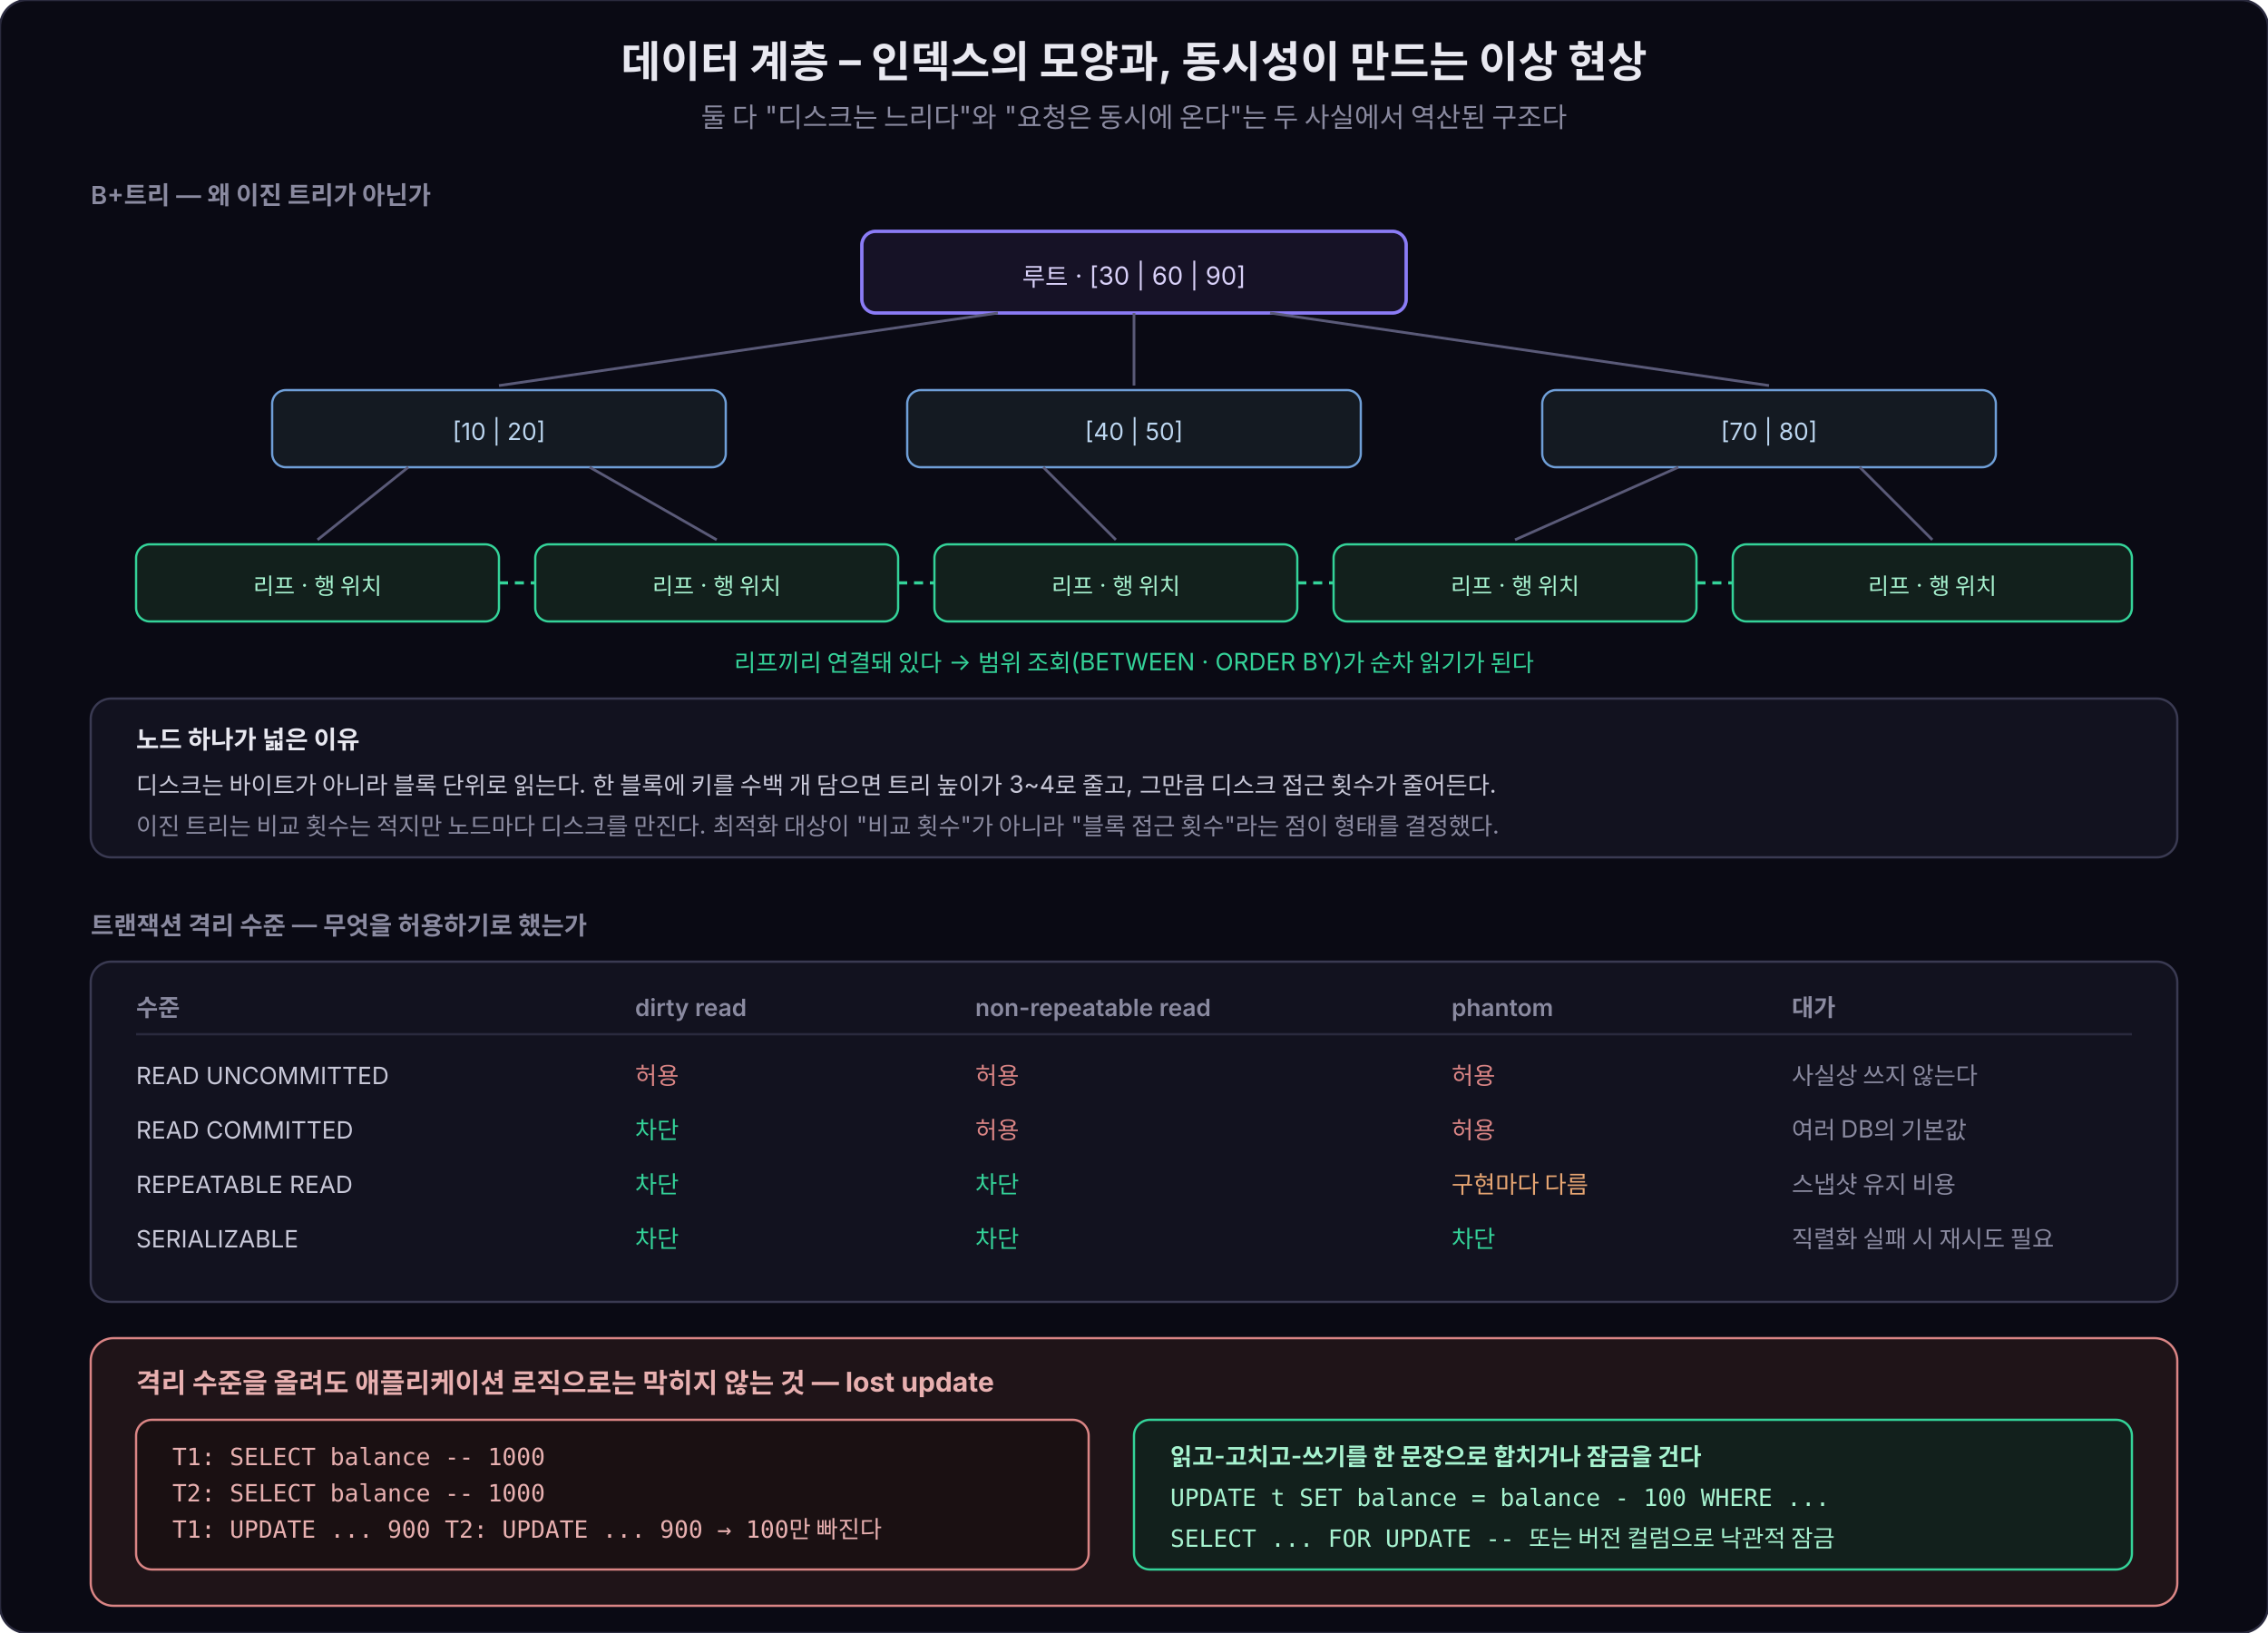
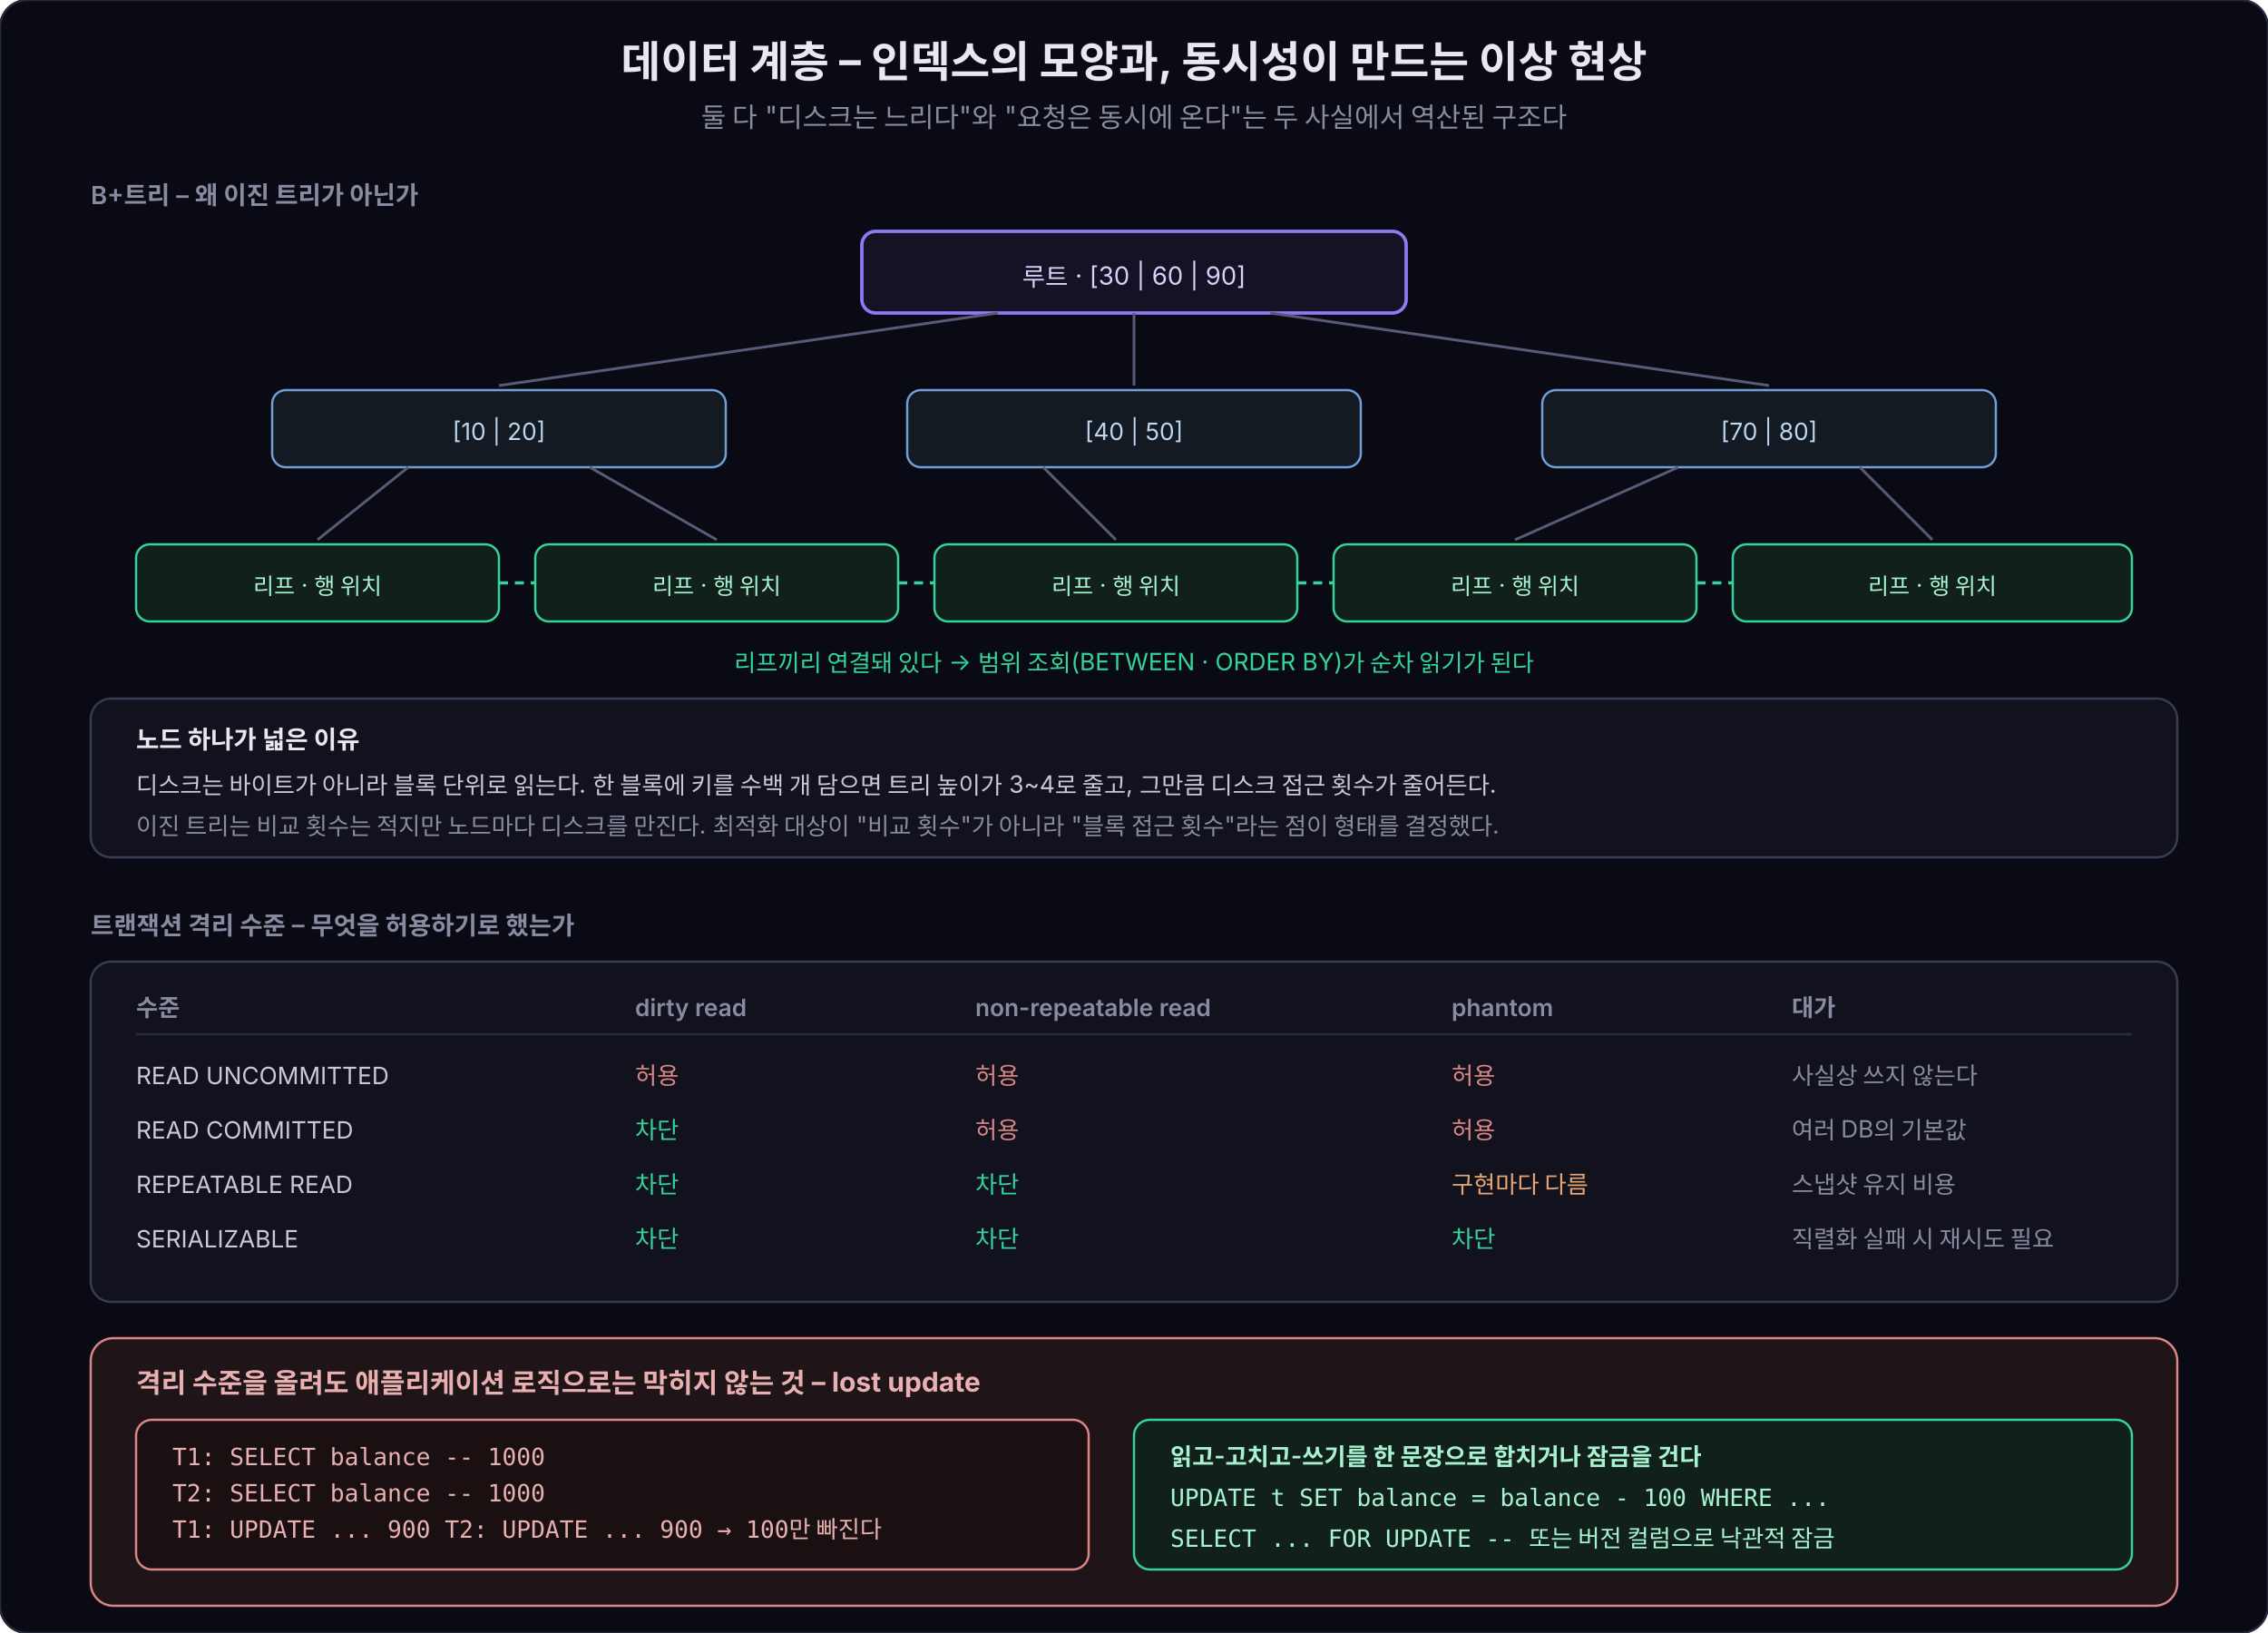
<svg xmlns="http://www.w3.org/2000/svg" viewBox="0 0 1000 720" font-family="Pretendard, -apple-system, 'Segoe UI', sans-serif">
  <defs>
    <marker id="l1" viewBox="0 0 10 10" refX="9" refY="5" markerWidth="6" markerHeight="6" orient="auto-start-reverse">
      <path d="M 0 0 L 10 5 L 0 10 z" fill="#5a5a78" />
    </marker>
  </defs>
  <rect x="0" y="0" width="1000" height="720" rx="12" fill="#0a0a14" stroke="#2a2a3e" />
  <text x="500" y="34" text-anchor="middle" fill="#e8e8f0" font-size="19" font-weight="700">데이터 계층 – 인덱스의 모양과, 동시성이 만드는 이상 현상</text>
  <text x="500" y="56" text-anchor="middle" fill="#8a8aa0" font-size="12">둘 다 "디스크는 느리다"와 "요청은 동시에 온다"는 두 사실에서 역산된 구조다</text>
-   <text x="40" y="90" fill="#8a8aa0" font-size="11" font-weight="600">B+트리 — 왜 이진 트리가 아닌가</text>
+   <text x="40" y="90" fill="#8a8aa0" font-size="11" font-weight="600">B+트리 – 왜 이진 트리가 아닌가</text>
  <g text-anchor="middle">
    <rect x="380" y="102" width="240" height="36" rx="6" fill="#161226" stroke="#8b7cf6" stroke-width="1.5" />
    <text x="500" y="126" fill="#d8d0f8" font-size="11">루트 · [30 | 60 | 90]</text>
    <rect x="120" y="172" width="200" height="34" rx="6" fill="#141a22" stroke="#6f9fd8" />
    <text x="220" y="194" fill="#bcd6f0" font-size="10.5">[10 | 20]</text>
    <rect x="400" y="172" width="200" height="34" rx="6" fill="#141a22" stroke="#6f9fd8" />
    <text x="500" y="194" fill="#bcd6f0" font-size="10.5">[40 | 50]</text>
    <rect x="680" y="172" width="200" height="34" rx="6" fill="#141a22" stroke="#6f9fd8" />
    <text x="780" y="194" fill="#bcd6f0" font-size="10.5">[70 | 80]</text>
    <rect x="60" y="240" width="160" height="34" rx="6" fill="#12201c" stroke="#34d399" />
    <text x="140" y="262" fill="#a7f3d0" font-size="10">리프 · 행 위치</text>
    <rect x="236" y="240" width="160" height="34" rx="6" fill="#12201c" stroke="#34d399" />
    <text x="316" y="262" fill="#a7f3d0" font-size="10">리프 · 행 위치</text>
    <rect x="412" y="240" width="160" height="34" rx="6" fill="#12201c" stroke="#34d399" />
    <text x="492" y="262" fill="#a7f3d0" font-size="10">리프 · 행 위치</text>
    <rect x="588" y="240" width="160" height="34" rx="6" fill="#12201c" stroke="#34d399" />
    <text x="668" y="262" fill="#a7f3d0" font-size="10">리프 · 행 위치</text>
    <rect x="764" y="240" width="176" height="34" rx="6" fill="#12201c" stroke="#34d399" />
    <text x="852" y="262" fill="#a7f3d0" font-size="10">리프 · 행 위치</text>
  </g>
  <g stroke="#5a5a78" stroke-width="1.2" fill="none">
    <path d="M 440 138 L 220 170" />
    <path d="M 500 138 L 500 170" />
    <path d="M 560 138 L 780 170" />
    <path d="M 180 206 L 140 238" />
    <path d="M 260 206 L 316 238" />
    <path d="M 460 206 L 492 238" />
    <path d="M 740 206 L 668 238" />
    <path d="M 820 206 L 852 238" />
  </g>
  <g stroke="#34d399" stroke-width="1.4" stroke-dasharray="4 3">
    <line x1="220" y1="257" x2="236" y2="257" />
    <line x1="396" y1="257" x2="412" y2="257" />
    <line x1="572" y1="257" x2="588" y2="257" />
    <line x1="748" y1="257" x2="764" y2="257" />
  </g>
  <text x="500" y="296" text-anchor="middle" fill="#34d399" font-size="10.5">리프끼리 연결돼 있다 → 범위 조회(BETWEEN · ORDER BY)가 순차 읽기가 된다</text>
  <rect x="40" y="308" width="920" height="70" rx="9" fill="#12121f" stroke="#3a3a52" />
  <text x="60" y="330" fill="#e8e8f0" font-size="11" font-weight="600">노드 하나가 넓은 이유</text>
  <text x="60" y="350" fill="#c8c8d8" font-size="10.5">디스크는 바이트가 아니라 블록 단위로 읽는다. 한 블록에 키를 수백 개 담으면 트리 높이가 3~4로 줄고, 그만큼 디스크 접근 횟수가 줄어든다.</text>
  <text x="60" y="368" fill="#8a8aa0" font-size="10.5">이진 트리는 비교 횟수는 적지만 노드마다 디스크를 만진다. 최적화 대상이 "비교 횟수"가 아니라 "블록 접근 횟수"라는 점이 형태를 결정했다.</text>
-   <text x="40" y="412" fill="#8a8aa0" font-size="11" font-weight="600">트랜잭션 격리 수준 — 무엇을 허용하기로 했는가</text>
+   <text x="40" y="412" fill="#8a8aa0" font-size="11" font-weight="600">트랜잭션 격리 수준 – 무엇을 허용하기로 했는가</text>
  <rect x="40" y="424" width="920" height="150" rx="9" fill="#12121f" stroke="#3a3a52" />
  <g font-size="10.5">
    <text x="60" y="448" fill="#8a8aa0" font-weight="600">수준</text>
    <text x="280" y="448" fill="#8a8aa0" font-weight="600">dirty read</text>
    <text x="430" y="448" fill="#8a8aa0" font-weight="600">non-repeatable read</text>
    <text x="640" y="448" fill="#8a8aa0" font-weight="600">phantom</text>
    <text x="790" y="448" fill="#8a8aa0" font-weight="600">대가</text>
    <line x1="60" y1="456" x2="940" y2="456" stroke="#2a2a3e" />
    <text x="60" y="478" fill="#c8c8d8">READ UNCOMMITTED</text>
    <text x="280" y="478" fill="#db8585">허용</text>
    <text x="430" y="478" fill="#db8585">허용</text>
    <text x="640" y="478" fill="#db8585">허용</text>
    <text x="790" y="478" fill="#8a8aa0">사실상 쓰지 않는다</text>
    <text x="60" y="502" fill="#c8c8d8">READ COMMITTED</text>
    <text x="280" y="502" fill="#34d399">차단</text>
    <text x="430" y="502" fill="#db8585">허용</text>
    <text x="640" y="502" fill="#db8585">허용</text>
    <text x="790" y="502" fill="#8a8aa0">여러 DB의 기본값</text>
    <text x="60" y="526" fill="#c8c8d8">REPEATABLE READ</text>
    <text x="280" y="526" fill="#34d399">차단</text>
    <text x="430" y="526" fill="#34d399">차단</text>
    <text x="640" y="526" fill="#e6a572">구현마다 다름</text>
    <text x="790" y="526" fill="#8a8aa0">스냅샷 유지 비용</text>
    <text x="60" y="550" fill="#c8c8d8">SERIALIZABLE</text>
    <text x="280" y="550" fill="#34d399">차단</text>
    <text x="430" y="550" fill="#34d399">차단</text>
    <text x="640" y="550" fill="#34d399">차단</text>
    <text x="790" y="550" fill="#8a8aa0">직렬화 실패 시 재시도 필요</text>
  </g>
  <rect x="40" y="590" width="920" height="118" rx="10" fill="#1f1418" stroke="#db8585" />
-   <text x="60" y="614" fill="#e8b0b0" font-size="12" font-weight="700">격리 수준을 올려도 애플리케이션 로직으로는 막히지 않는 것 — lost update</text>
+   <text x="60" y="614" fill="#e8b0b0" font-size="12" font-weight="700">격리 수준을 올려도 애플리케이션 로직으로는 막히지 않는 것 – lost update</text>
  <rect x="60" y="626" width="420" height="66" rx="7" fill="#1a1012" stroke="#db8585" />
  <text x="76" y="646" font-family="Menlo, monospace" font-size="10.5" fill="#e8b0b0">T1: SELECT balance   -- 1000</text>
  <text x="76" y="662" font-family="Menlo, monospace" font-size="10.5" fill="#e8b0b0">T2: SELECT balance   -- 1000</text>
  <text x="76" y="678" font-family="Menlo, monospace" font-size="10.5" fill="#e8b0b0">T1: UPDATE ... 900   T2: UPDATE ... 900  → 100만 빠진다</text>
  <rect x="500" y="626" width="440" height="66" rx="7" fill="#12201c" stroke="#34d399" />
  <text x="516" y="646" fill="#a7f3d0" font-size="10.5" font-weight="600">읽고-고치고-쓰기를 한 문장으로 합치거나 잠금을 건다</text>
  <text x="516" y="664" font-family="Menlo, monospace" font-size="10.5" fill="#a7f3d0">UPDATE t SET balance = balance - 100 WHERE ...</text>
  <text x="516" y="682" font-family="Menlo, monospace" font-size="10.5" fill="#a7f3d0">SELECT ... FOR UPDATE   -- 또는 버전 컬럼으로 낙관적 잠금</text>
</svg>
